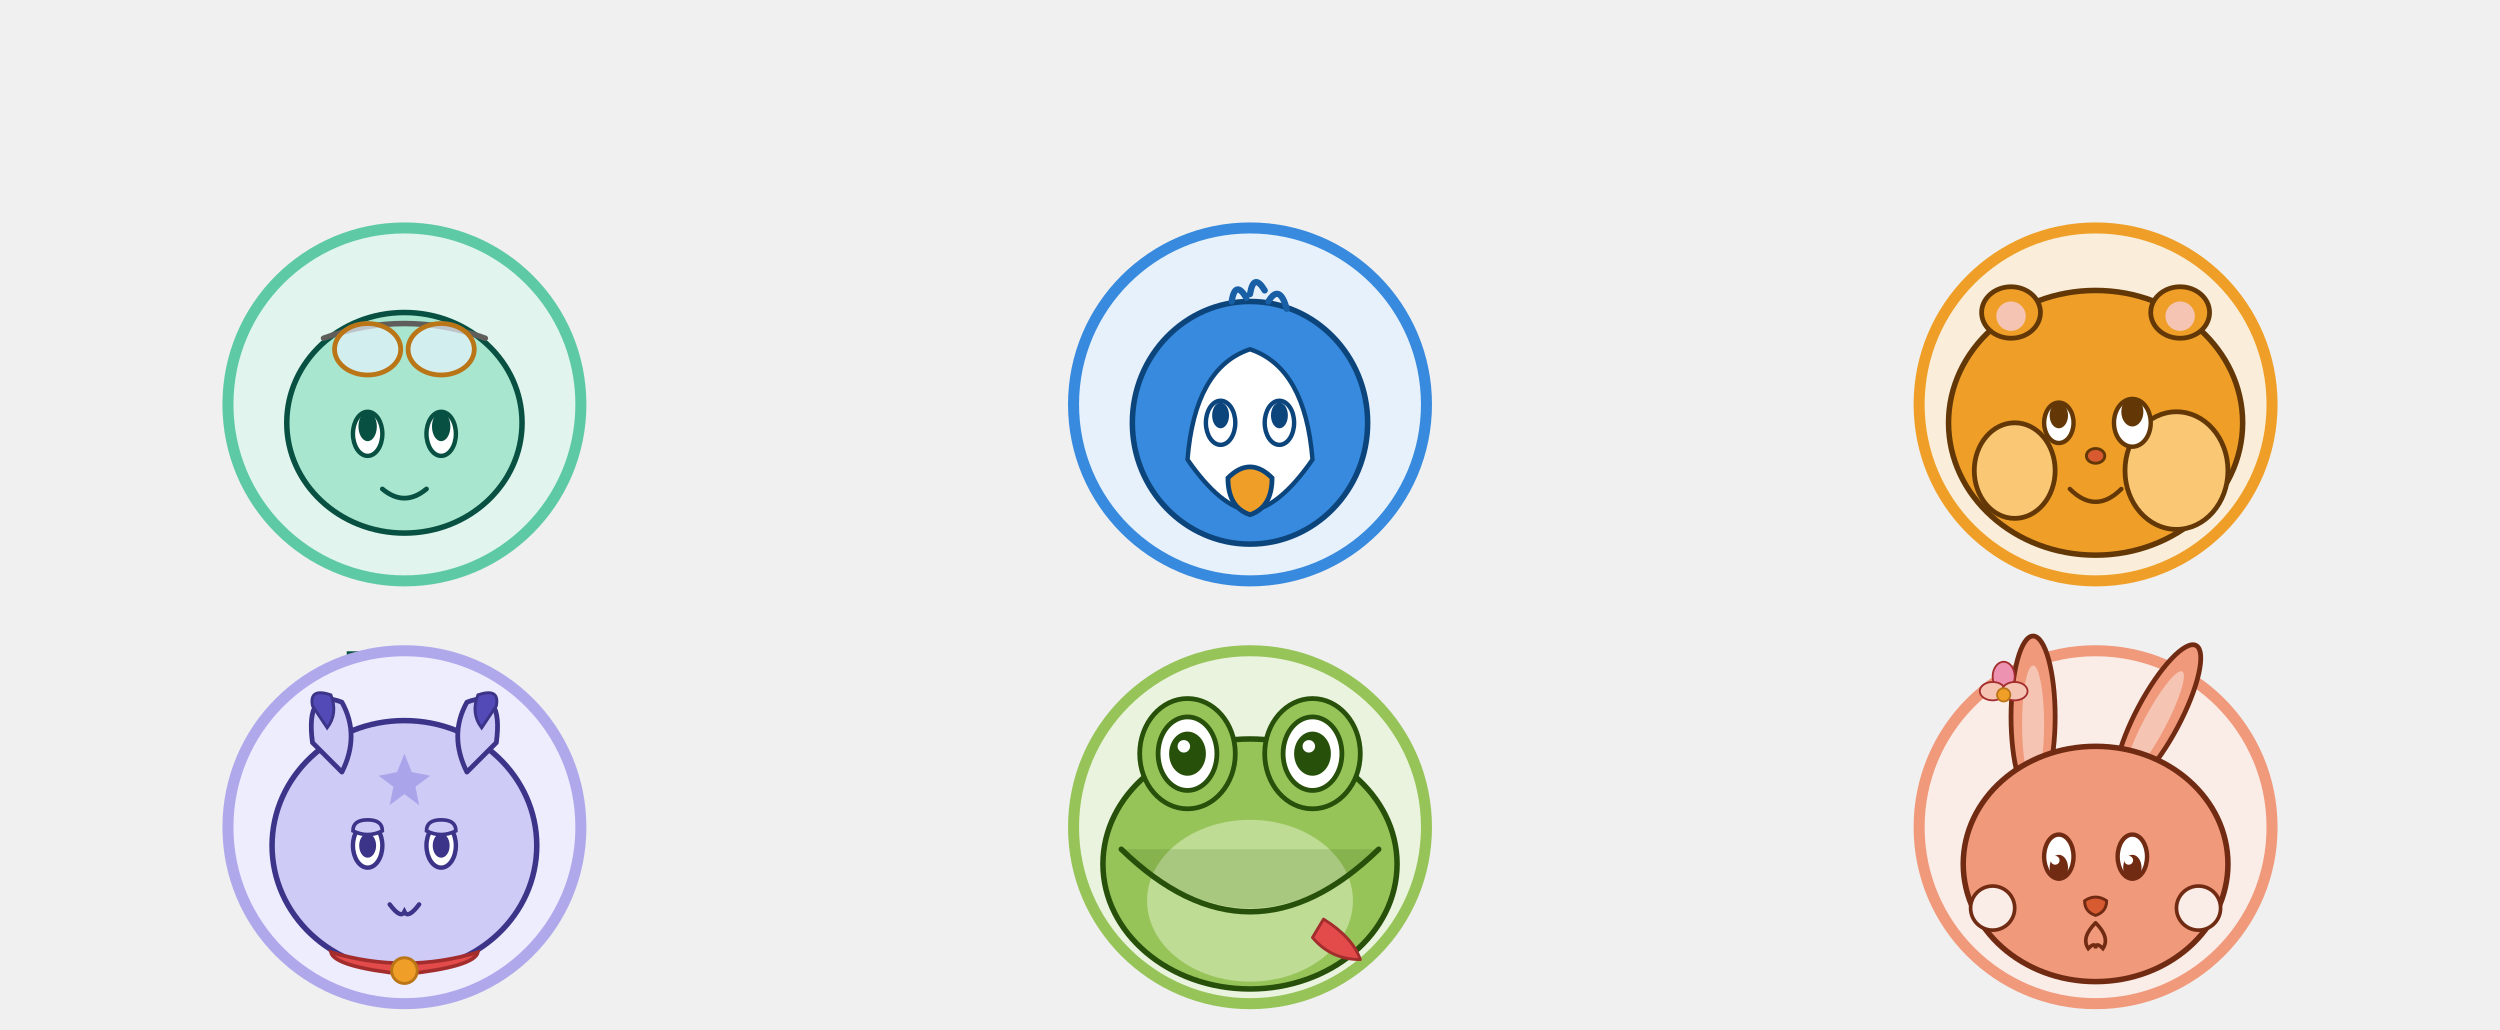
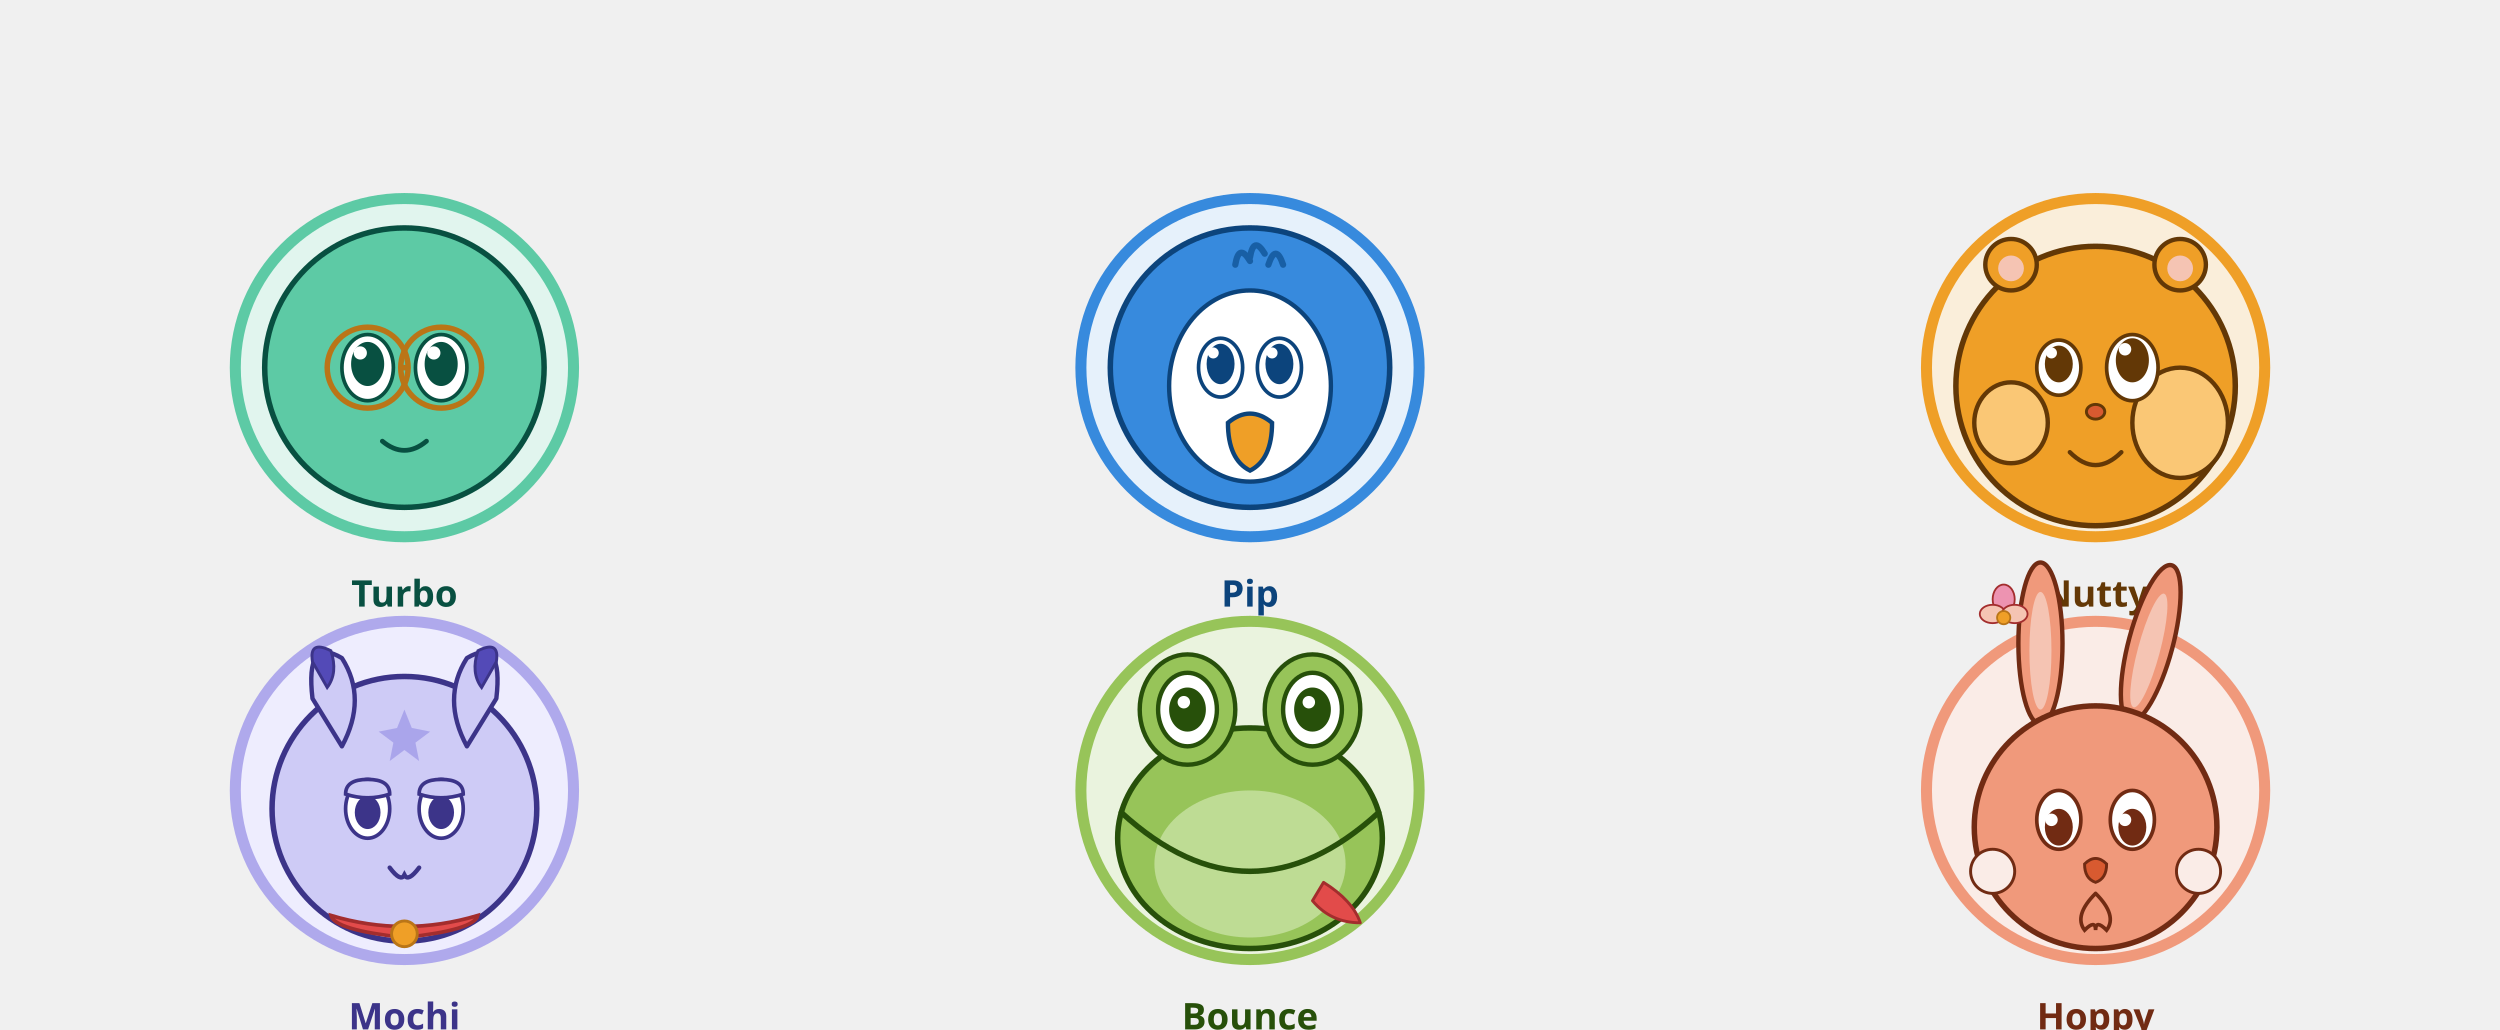
<svg xmlns="http://www.w3.org/2000/svg" viewBox="0 0 680 280" fill="none">
-   <g transform="translate(60 60)">
-     <circle cx="50" cy="50" r="48" fill="#E1F5EE" stroke="#5DCAA5" stroke-width="3" />
-     <ellipse cx="50" cy="55" rx="32" ry="30" fill="#A8E6CF" stroke="#085041" stroke-width="1.5" />
-     <path d="M28 32 Q50 24 72 32" stroke="#5F5E5A" stroke-width="1.5" fill="none" stroke-linecap="round" />
-     <ellipse cx="40" cy="35" rx="9" ry="7" fill="#E6F1FB" fill-opacity="0.7" stroke="#BA7517" stroke-width="1.3" />
-     <ellipse cx="60" cy="35" rx="9" ry="7" fill="#E6F1FB" fill-opacity="0.7" stroke="#BA7517" stroke-width="1.3" />
-     <ellipse cx="40" cy="58" rx="4" ry="6" fill="#FFFFFF" stroke="#085041" stroke-width="1.2" />
-     <ellipse cx="60" cy="58" rx="4" ry="6" fill="#FFFFFF" stroke="#085041" stroke-width="1.2" />
-     <ellipse cx="40" cy="56" rx="2.5" ry="4" fill="#085041" />
-     <ellipse cx="60" cy="56" rx="2.5" ry="4" fill="#085041" />
-     <path d="M44 73 Q50 78 56 73" stroke="#085041" stroke-width="1.3" fill="none" stroke-linecap="round" />
-     <text x="50" y="125" text-anchor="middle" font-family="sans-serif" font-size="11" font-weight="bold" fill="#085041">Turbo</text>
+   <g transform="translate(60 50)">
+     <circle cx="50" cy="50" r="46" fill="#E1F5EE" stroke="#5DCAA5" stroke-width="3" />
+     <circle cx="50" cy="50" r="38" fill="#5DCAA5" stroke="#085041" stroke-width="1.5" />
+     <ellipse cx="40" cy="50" rx="7" ry="9" fill="#FFFFFF" stroke="#085041" stroke-width="1" />
+     <ellipse cx="60" cy="50" rx="7" ry="9" fill="#FFFFFF" stroke="#085041" stroke-width="1" />
+     <ellipse cx="40" cy="49" rx="4.5" ry="6" fill="#085041" />
+     <ellipse cx="60" cy="49" rx="4.5" ry="6" fill="#085041" />
+     <circle cx="38" cy="46" r="1.8" fill="#FFFFFF" />
+     <circle cx="58" cy="46" r="1.8" fill="#FFFFFF" />
+     <circle cx="40" cy="50" r="11" fill="none" stroke="#BA7517" stroke-width="1.5" />
+     <circle cx="60" cy="50" r="11" fill="none" stroke="#BA7517" stroke-width="1.5" />
+     <line x1="49" y1="50" x2="51" y2="50" stroke="#BA7517" stroke-width="1.5" />
+     <path d="M44 70 Q50 75 56 70" stroke="#085041" stroke-width="1.3" fill="none" stroke-linecap="round" />
+     <text x="50" y="115" text-anchor="middle" font-family="sans-serif" font-size="10" font-weight="bold" fill="#085041">Turbo</text>
  </g>
-   <g transform="translate(290 60)">
-     <circle cx="50" cy="50" r="48" fill="#E6F1FB" stroke="#378ADD" stroke-width="3" />
-     <ellipse cx="50" cy="55" rx="32" ry="33" fill="#378ADD" stroke="#0C447C" stroke-width="1.5" />
-     <path d="M50 35 Q35 40 33 65 Q42 78 50 79 Q58 78 67 65 Q65 40 50 35 Z" fill="#FFFFFF" stroke="#0C447C" stroke-width="1.2" />
-     <path d="M45 22 Q46 16 49 21" stroke="#185FA5" stroke-width="1.7" fill="none" stroke-linecap="round" />
+   <g transform="translate(290 50)">
+     <circle cx="50" cy="50" r="46" fill="#E6F1FB" stroke="#378ADD" stroke-width="3" />
+     <circle cx="50" cy="50" r="38" fill="#378ADD" stroke="#0C447C" stroke-width="1.5" />
+     <ellipse cx="50" cy="55" rx="22" ry="26" fill="#FFFFFF" stroke="#0C447C" stroke-width="1.2" />
+     <path d="M46 22 Q47 16 50 21" stroke="#185FA5" stroke-width="1.7" fill="none" stroke-linecap="round" />
    <path d="M50 20 Q51 14 54 19" stroke="#185FA5" stroke-width="1.7" fill="none" stroke-linecap="round" />
-     <path d="M55 22 Q58 17 60 24" stroke="#185FA5" stroke-width="1.7" fill="none" stroke-linecap="round" />
-     <ellipse cx="42" cy="55" rx="4" ry="6" fill="#FFFFFF" stroke="#0C447C" stroke-width="1.2" />
-     <ellipse cx="58" cy="55" rx="4" ry="6" fill="#FFFFFF" stroke="#0C447C" stroke-width="1.2" />
-     <ellipse cx="42" cy="53" rx="2.3" ry="3.5" fill="#0C447C" />
-     <ellipse cx="58" cy="53" rx="2.3" ry="3.5" fill="#0C447C" />
-     <path d="M44 70 Q50 64 56 70 Q56 78 50 80 Q44 78 44 70 Z" fill="#EF9F27" stroke="#0C447C" stroke-width="1.3" />
-     <text x="50" y="125" text-anchor="middle" font-family="sans-serif" font-size="11" font-weight="bold" fill="#0C447C">Pip</text>
+     <path d="M55 22 Q57 16 59 22" stroke="#185FA5" stroke-width="1.7" fill="none" stroke-linecap="round" />
+     <ellipse cx="42" cy="50" rx="6" ry="8" fill="#FFFFFF" stroke="#0C447C" stroke-width="1" />
+     <ellipse cx="58" cy="50" rx="6" ry="8" fill="#FFFFFF" stroke="#0C447C" stroke-width="1" />
+     <ellipse cx="42" cy="49" rx="3.8" ry="5.5" fill="#0C447C" />
+     <ellipse cx="58" cy="49" rx="3.8" ry="5.5" fill="#0C447C" />
+     <circle cx="40" cy="46" r="1.5" fill="#FFFFFF" />
+     <circle cx="56" cy="46" r="1.5" fill="#FFFFFF" />
+     <path d="M44 65 Q50 60 56 65 Q56 75 50 78 Q44 75 44 65 Z" fill="#EF9F27" stroke="#0C447C" stroke-width="1.2" />
+     <text x="50" y="115" text-anchor="middle" font-family="sans-serif" font-size="10" font-weight="bold" fill="#0C447C">Pip</text>
  </g>
-   <g transform="translate(520 60)">
-     <circle cx="50" cy="50" r="48" fill="#FAEEDA" stroke="#EF9F27" stroke-width="3" />
-     <ellipse cx="50" cy="55" rx="40" ry="36" fill="#EF9F27" stroke="#633806" stroke-width="1.5" />
-     <ellipse cx="27" cy="25" rx="8" ry="7" fill="#EF9F27" stroke="#633806" stroke-width="1.3" />
-     <ellipse cx="73" cy="25" rx="8" ry="7" fill="#EF9F27" stroke="#633806" stroke-width="1.3" />
-     <ellipse cx="27" cy="26" rx="4" ry="4" fill="#F5C4B3" />
-     <ellipse cx="73" cy="26" rx="4" ry="4" fill="#F5C4B3" />
-     <ellipse cx="28" cy="68" rx="11" ry="13" fill="#FAC775" stroke="#633806" stroke-width="1.3" />
-     <ellipse cx="72" cy="68" rx="14" ry="16" fill="#FAC775" stroke="#633806" stroke-width="1.3" />
-     <ellipse cx="40" cy="55" rx="4" ry="5.5" fill="#FFFFFF" stroke="#633806" stroke-width="1.2" />
-     <ellipse cx="60" cy="55" rx="5" ry="6.5" fill="#FFFFFF" stroke="#633806" stroke-width="1.2" />
-     <ellipse cx="40" cy="53" rx="2.5" ry="3.5" fill="#633806" />
-     <ellipse cx="60" cy="52" rx="3" ry="4" fill="#633806" />
-     <ellipse cx="50" cy="64" rx="2.5" ry="2" fill="#D85A30" stroke="#633806" stroke-width="0.8" />
+   <g transform="translate(520 50)">
+     <circle cx="50" cy="50" r="46" fill="#FAEEDA" stroke="#EF9F27" stroke-width="3" />
+     <circle cx="50" cy="55" r="38" fill="#EF9F27" stroke="#633806" stroke-width="1.5" />
+     <circle cx="27" cy="22" r="7" fill="#EF9F27" stroke="#633806" stroke-width="1.2" />
+     <circle cx="73" cy="22" r="7" fill="#EF9F27" stroke="#633806" stroke-width="1.2" />
+     <circle cx="27" cy="23" r="3.5" fill="#F5C4B3" />
+     <circle cx="73" cy="23" r="3.5" fill="#F5C4B3" />
+     <ellipse cx="27" cy="65" rx="10" ry="11" fill="#FAC775" stroke="#633806" stroke-width="1.2" />
+     <ellipse cx="73" cy="65" rx="13" ry="15" fill="#FAC775" stroke="#633806" stroke-width="1.2" />
+     <ellipse cx="40" cy="50" rx="6" ry="7.5" fill="#FFFFFF" stroke="#633806" stroke-width="1" />
+     <ellipse cx="60" cy="50" rx="7" ry="9" fill="#FFFFFF" stroke="#633806" stroke-width="1" />
+     <ellipse cx="40" cy="49" rx="3.8" ry="5" fill="#633806" />
+     <ellipse cx="60" cy="48" rx="4.5" ry="6" fill="#633806" />
+     <circle cx="38" cy="46" r="1.5" fill="#FFFFFF" />
+     <circle cx="58" cy="45" r="1.7" fill="#FFFFFF" />
+     <ellipse cx="50" cy="62" rx="2.5" ry="2" fill="#D85A30" stroke="#633806" stroke-width="0.8" />
    <path d="M43 73 Q50 80 57 73" stroke="#633806" stroke-width="1.2" fill="none" stroke-linecap="round" />
-     <text x="50" y="125" text-anchor="middle" font-family="sans-serif" font-size="11" font-weight="bold" fill="#633806">Nutty</text>
+     <text x="50" y="115" text-anchor="middle" font-family="sans-serif" font-size="10" font-weight="bold" fill="#633806">Nutty</text>
  </g>
-   <g transform="translate(60 175)">
-     <circle cx="50" cy="50" r="48" fill="#EEEDFE" stroke="#AFA9EC" stroke-width="3" />
-     <ellipse cx="50" cy="55" rx="36" ry="34" fill="#CECBF6" stroke="#3C3489" stroke-width="1.5" />
-     <path d="M25 27 Q23 12 33 16 Q38 25 33 35 Z" fill="#CECBF6" stroke="#3C3489" stroke-width="1.3" stroke-linejoin="round" />
-     <path d="M75 27 Q77 12 67 16 Q62 25 67 35 Z" fill="#CECBF6" stroke="#3C3489" stroke-width="1.3" stroke-linejoin="round" />
-     <path d="M25 17 Q24 12 30 14 Q32 19 29 23 Z" fill="#534AB7" stroke="#3C3489" stroke-width="0.8" />
-     <path d="M75 17 Q76 12 70 14 Q68 19 71 23 Z" fill="#534AB7" stroke="#3C3489" stroke-width="0.8" />
-     <path d="M50 30 L52 35 L57 36 L53 39 L54 44 L50 41 L46 44 L47 39 L43 36 L48 35 Z" fill="#7F77DD" opacity="0.45" />
-     <ellipse cx="40" cy="55" rx="4" ry="6" fill="#FFFFFF" stroke="#3C3489" stroke-width="1.2" />
-     <ellipse cx="60" cy="55" rx="4" ry="6" fill="#FFFFFF" stroke="#3C3489" stroke-width="1.2" />
-     <path d="M36 51 Q40 53 44 51 Q44 48 40 48 Q36 48 36 51 Z" fill="#CECBF6" stroke="#3C3489" stroke-width="1" />
-     <path d="M56 51 Q60 53 64 51 Q64 48 60 48 Q56 48 56 51 Z" fill="#CECBF6" stroke="#3C3489" stroke-width="1" />
-     <ellipse cx="40" cy="55" rx="2.3" ry="3.3" fill="#3C3489" />
-     <ellipse cx="60" cy="55" rx="2.3" ry="3.3" fill="#3C3489" />
+   <g transform="translate(60 165)">
+     <circle cx="50" cy="50" r="46" fill="#EEEDFE" stroke="#AFA9EC" stroke-width="3" />
+     <circle cx="50" cy="55" r="36" fill="#CECBF6" stroke="#3C3489" stroke-width="1.5" />
+     <path d="M25 25 Q23 8 33 14 Q40 25 33 38 Z" fill="#CECBF6" stroke="#3C3489" stroke-width="1.2" stroke-linejoin="round" />
+     <path d="M75 25 Q77 8 67 14 Q60 25 67 38 Z" fill="#CECBF6" stroke="#3C3489" stroke-width="1.2" stroke-linejoin="round" />
+     <path d="M25 15 Q24 9 30 12 Q32 18 29 22 Z" fill="#534AB7" stroke="#3C3489" stroke-width="0.8" />
+     <path d="M75 15 Q76 9 70 12 Q68 18 71 22 Z" fill="#534AB7" stroke="#3C3489" stroke-width="0.8" />
+     <path d="M50 28 L52 33 L57 34 L53 37 L54 42 L50 39 L46 42 L47 37 L43 34 L48 33 Z" fill="#7F77DD" opacity="0.45" />
+     <ellipse cx="40" cy="55" rx="6" ry="8" fill="#FFFFFF" stroke="#3C3489" stroke-width="1" />
+     <ellipse cx="60" cy="55" rx="6" ry="8" fill="#FFFFFF" stroke="#3C3489" stroke-width="1" />
+     <path d="M34 51 Q40 53 46 51 Q46 47 40 47 Q34 47 34 51 Z" fill="#CECBF6" stroke="#3C3489" stroke-width="1" />
+     <path d="M54 51 Q60 53 66 51 Q66 47 60 47 Q54 47 54 51 Z" fill="#CECBF6" stroke="#3C3489" stroke-width="1" />
+     <ellipse cx="40" cy="56" rx="3.5" ry="4.5" fill="#3C3489" />
+     <ellipse cx="60" cy="56" rx="3.5" ry="4.5" fill="#3C3489" />
    <path d="M46 71 Q49 75 50 73 Q51 75 54 71" stroke="#3C3489" stroke-width="1.2" fill="none" stroke-linecap="round" />
    <path d="M30 84 Q50 90 70 84 Q69 88 50 90 Q31 88 30 84 Z" fill="#E24B4A" stroke="#A32D2D" stroke-width="1" />
    <circle cx="50" cy="89" r="3.5" fill="#EF9F27" stroke="#BA7517" stroke-width="0.8" />
-     <text x="50" y="125" text-anchor="middle" font-family="sans-serif" font-size="11" font-weight="bold" fill="#3C3489">Mochi</text>
+     <text x="50" y="115" text-anchor="middle" font-family="sans-serif" font-size="10" font-weight="bold" fill="#3C3489">Mochi</text>
  </g>
-   <g transform="translate(290 175)">
-     <circle cx="50" cy="50" r="48" fill="#EAF3DE" stroke="#97C459" stroke-width="3" />
-     <ellipse cx="50" cy="60" rx="40" ry="34" fill="#97C459" stroke="#27500A" stroke-width="1.5" />
-     <ellipse cx="50" cy="70" rx="28" ry="22" fill="#C0DD97" opacity="0.95" />
-     <ellipse cx="33" cy="30" rx="13" ry="15" fill="#97C459" stroke="#27500A" stroke-width="1.3" />
-     <ellipse cx="67" cy="30" rx="13" ry="15" fill="#97C459" stroke="#27500A" stroke-width="1.3" />
-     <ellipse cx="33" cy="30" rx="8" ry="10" fill="#FFFFFF" stroke="#27500A" stroke-width="1.3" />
-     <ellipse cx="67" cy="30" rx="8" ry="10" fill="#FFFFFF" stroke="#27500A" stroke-width="1.3" />
-     <ellipse cx="33" cy="30" rx="5" ry="6" fill="#27500A" />
-     <ellipse cx="67" cy="30" rx="5" ry="6" fill="#27500A" />
-     <circle cx="32" cy="28" r="1.7" fill="#FFFFFF" />
-     <circle cx="66" cy="28" r="1.7" fill="#FFFFFF" />
-     <path d="M15 56 Q50 90 85 56" stroke="#27500A" stroke-width="1.5" fill="none" stroke-linecap="round" />
-     <path d="M15 56 Q50 88 85 56" fill="#27500A" opacity="0.15" />
+   <g transform="translate(290 165)">
+     <circle cx="50" cy="50" r="46" fill="#EAF3DE" stroke="#97C459" stroke-width="3" />
+     <ellipse cx="50" cy="63" rx="36" ry="30" fill="#97C459" stroke="#27500A" stroke-width="1.5" />
+     <ellipse cx="50" cy="70" rx="26" ry="20" fill="#C0DD97" opacity="0.95" />
+     <ellipse cx="33" cy="28" rx="13" ry="15" fill="#97C459" stroke="#27500A" stroke-width="1.2" />
+     <ellipse cx="67" cy="28" rx="13" ry="15" fill="#97C459" stroke="#27500A" stroke-width="1.2" />
+     <ellipse cx="33" cy="28" rx="8" ry="10" fill="#FFFFFF" stroke="#27500A" stroke-width="1.2" />
+     <ellipse cx="67" cy="28" rx="8" ry="10" fill="#FFFFFF" stroke="#27500A" stroke-width="1.2" />
+     <ellipse cx="33" cy="28" rx="5" ry="6" fill="#27500A" />
+     <ellipse cx="67" cy="28" rx="5" ry="6" fill="#27500A" />
+     <circle cx="32" cy="26" r="1.7" fill="#FFFFFF" />
+     <circle cx="66" cy="26" r="1.7" fill="#FFFFFF" />
+     <path d="M15 56 Q50 88 85 56" stroke="#27500A" stroke-width="1.5" fill="none" stroke-linecap="round" />
    <path d="M70 75 Q78 80 80 86 Q72 86 67 80 Z" fill="#E24B4A" stroke="#A32D2D" stroke-width="0.8" stroke-linejoin="round" />
-     <text x="50" y="125" text-anchor="middle" font-family="sans-serif" font-size="11" font-weight="bold" fill="#27500A">Bounce</text>
+     <text x="50" y="115" text-anchor="middle" font-family="sans-serif" font-size="10" font-weight="bold" fill="#27500A">Bounce</text>
  </g>
-   <g transform="translate(520 175)">
-     <circle cx="50" cy="50" r="48" fill="#FAECE7" stroke="#F0997B" stroke-width="3" />
-     <ellipse cx="33" cy="20" rx="6" ry="22" fill="#F0997B" stroke="#712B13" stroke-width="1.3" />
-     <ellipse cx="33" cy="22" rx="3" ry="16" fill="#F5C4B3" />
-     <g transform="rotate(28 67 20)">
-       <ellipse cx="67" cy="20" rx="6" ry="22" fill="#F0997B" stroke="#712B13" stroke-width="1.3" />
-       <ellipse cx="67" cy="22" rx="3" ry="16" fill="#F5C4B3" />
+   <g transform="translate(520 165)">
+     <circle cx="50" cy="50" r="46" fill="#FAECE7" stroke="#F0997B" stroke-width="3" />
+     <ellipse cx="35" cy="10" rx="6" ry="22" fill="#F0997B" stroke="#712B13" stroke-width="1.2" />
+     <ellipse cx="35" cy="12" rx="3" ry="16" fill="#F5C4B3" />
+     <g transform="rotate(15 65 10)">
+       <ellipse cx="65" cy="10" rx="6" ry="22" fill="#F0997B" stroke="#712B13" stroke-width="1.2" />
+       <ellipse cx="65" cy="12" rx="3" ry="16" fill="#F5C4B3" />
    </g>
-     <ellipse cx="25" cy="9" rx="3" ry="4" fill="#ED93B1" stroke="#A32D2D" stroke-width="0.5" />
-     <ellipse cx="22" cy="13" rx="3.5" ry="2.5" fill="#F5C4B3" stroke="#A32D2D" stroke-width="0.5" />
-     <ellipse cx="28" cy="13" rx="3.5" ry="2.5" fill="#F5C4B3" stroke="#A32D2D" stroke-width="0.5" />
-     <circle cx="25" cy="14" r="1.8" fill="#EF9F27" stroke="#BA7517" stroke-width="0.5" />
-     <ellipse cx="50" cy="60" rx="36" ry="32" fill="#F0997B" stroke="#712B13" stroke-width="1.5" />
-     <circle cx="22" cy="72" r="6" fill="#FAECE7" stroke="#712B13" stroke-width="1" />
-     <circle cx="78" cy="72" r="6" fill="#FAECE7" stroke="#712B13" stroke-width="1" />
-     <ellipse cx="40" cy="58" rx="4" ry="6" fill="#FFFFFF" stroke="#712B13" stroke-width="1.2" />
-     <ellipse cx="60" cy="58" rx="4" ry="6" fill="#FFFFFF" stroke="#712B13" stroke-width="1.2" />
-     <ellipse cx="40" cy="61" rx="2.5" ry="3.5" fill="#712B13" />
-     <ellipse cx="60" cy="61" rx="2.5" ry="3.5" fill="#712B13" />
-     <circle cx="39" cy="59" r="1.2" fill="#FFFFFF" />
-     <circle cx="59" cy="59" r="1.2" fill="#FFFFFF" />
-     <path d="M47 70 Q50 68 53 70 Q53 73 50 74 Q47 73 47 70 Z" fill="#D85A30" stroke="#712B13" stroke-width="0.8" />
-     <path d="M50 76 Q46 80 48 83 Q50 81 50 83 Q50 81 52 83 Q54 80 50 76" stroke="#712B13" stroke-width="1" fill="none" stroke-linecap="round" />
-     <text x="50" y="125" text-anchor="middle" font-family="sans-serif" font-size="11" font-weight="bold" fill="#712B13">Hoppy</text>
+     <ellipse cx="25" cy="-2" rx="3" ry="4" fill="#ED93B1" stroke="#A32D2D" stroke-width="0.5" />
+     <ellipse cx="22" cy="2" rx="3.5" ry="2.5" fill="#F5C4B3" stroke="#A32D2D" stroke-width="0.5" />
+     <ellipse cx="28" cy="2" rx="3.5" ry="2.5" fill="#F5C4B3" stroke="#A32D2D" stroke-width="0.5" />
+     <circle cx="25" cy="3" r="1.8" fill="#EF9F27" stroke="#BA7517" stroke-width="0.5" />
+     <circle cx="50" cy="60" r="33" fill="#F0997B" stroke="#712B13" stroke-width="1.5" />
+     <circle cx="22" cy="72" r="6" fill="#FAECE7" stroke="#712B13" stroke-width="0.8" />
+     <circle cx="78" cy="72" r="6" fill="#FAECE7" stroke="#712B13" stroke-width="0.8" />
+     <ellipse cx="40" cy="58" rx="6" ry="8" fill="#FFFFFF" stroke="#712B13" stroke-width="1" />
+     <ellipse cx="60" cy="58" rx="6" ry="8" fill="#FFFFFF" stroke="#712B13" stroke-width="1" />
+     <ellipse cx="40" cy="60" rx="3.8" ry="5" fill="#712B13" />
+     <ellipse cx="60" cy="60" rx="3.8" ry="5" fill="#712B13" />
+     <circle cx="38" cy="58" r="1.7" fill="#FFFFFF" />
+     <circle cx="58" cy="58" r="1.7" fill="#FFFFFF" />
+     <path d="M47 70 Q50 67 53 70 Q53 74 50 75 Q47 74 47 70 Z" fill="#D85A30" stroke="#712B13" stroke-width="0.8" />
+     <path d="M50 78 Q44 84 47 88 Q50 85 50 88 Q50 85 53 88 Q56 84 50 78" stroke="#712B13" stroke-width="1" fill="none" stroke-linecap="round" />
+     <text x="50" y="115" text-anchor="middle" font-family="sans-serif" font-size="10" font-weight="bold" fill="#712B13">Hoppy</text>
  </g>
</svg>
